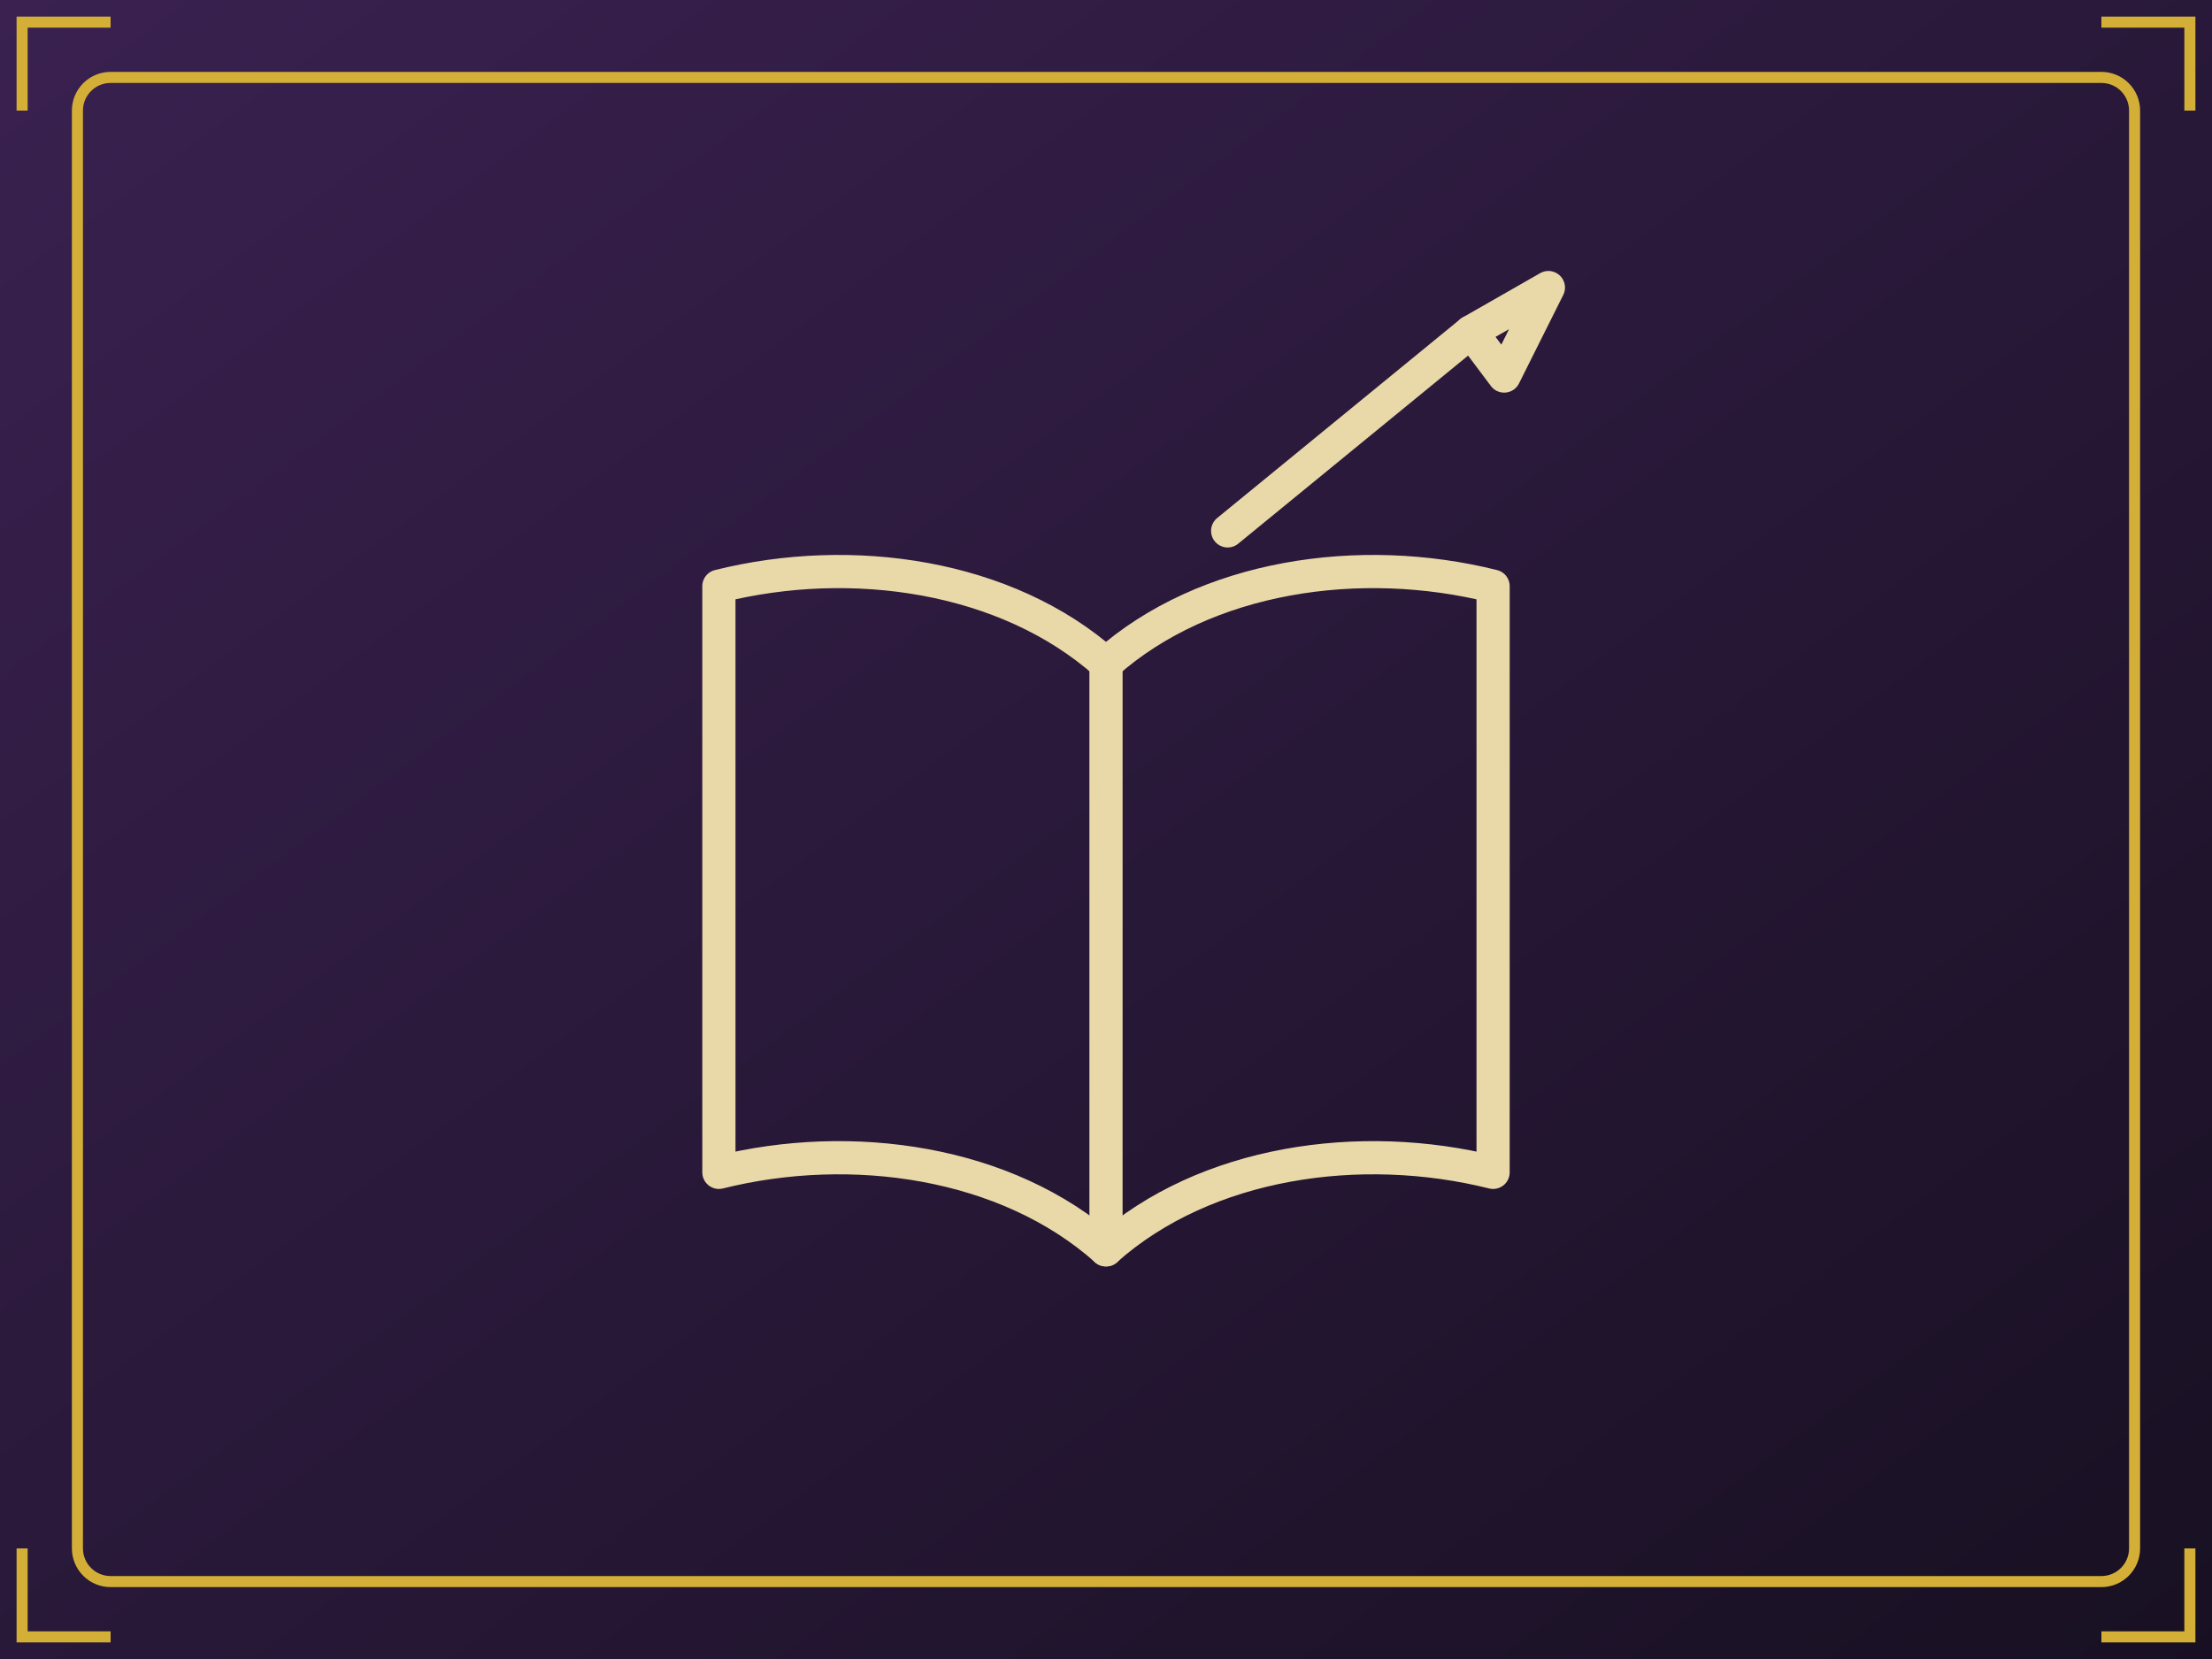
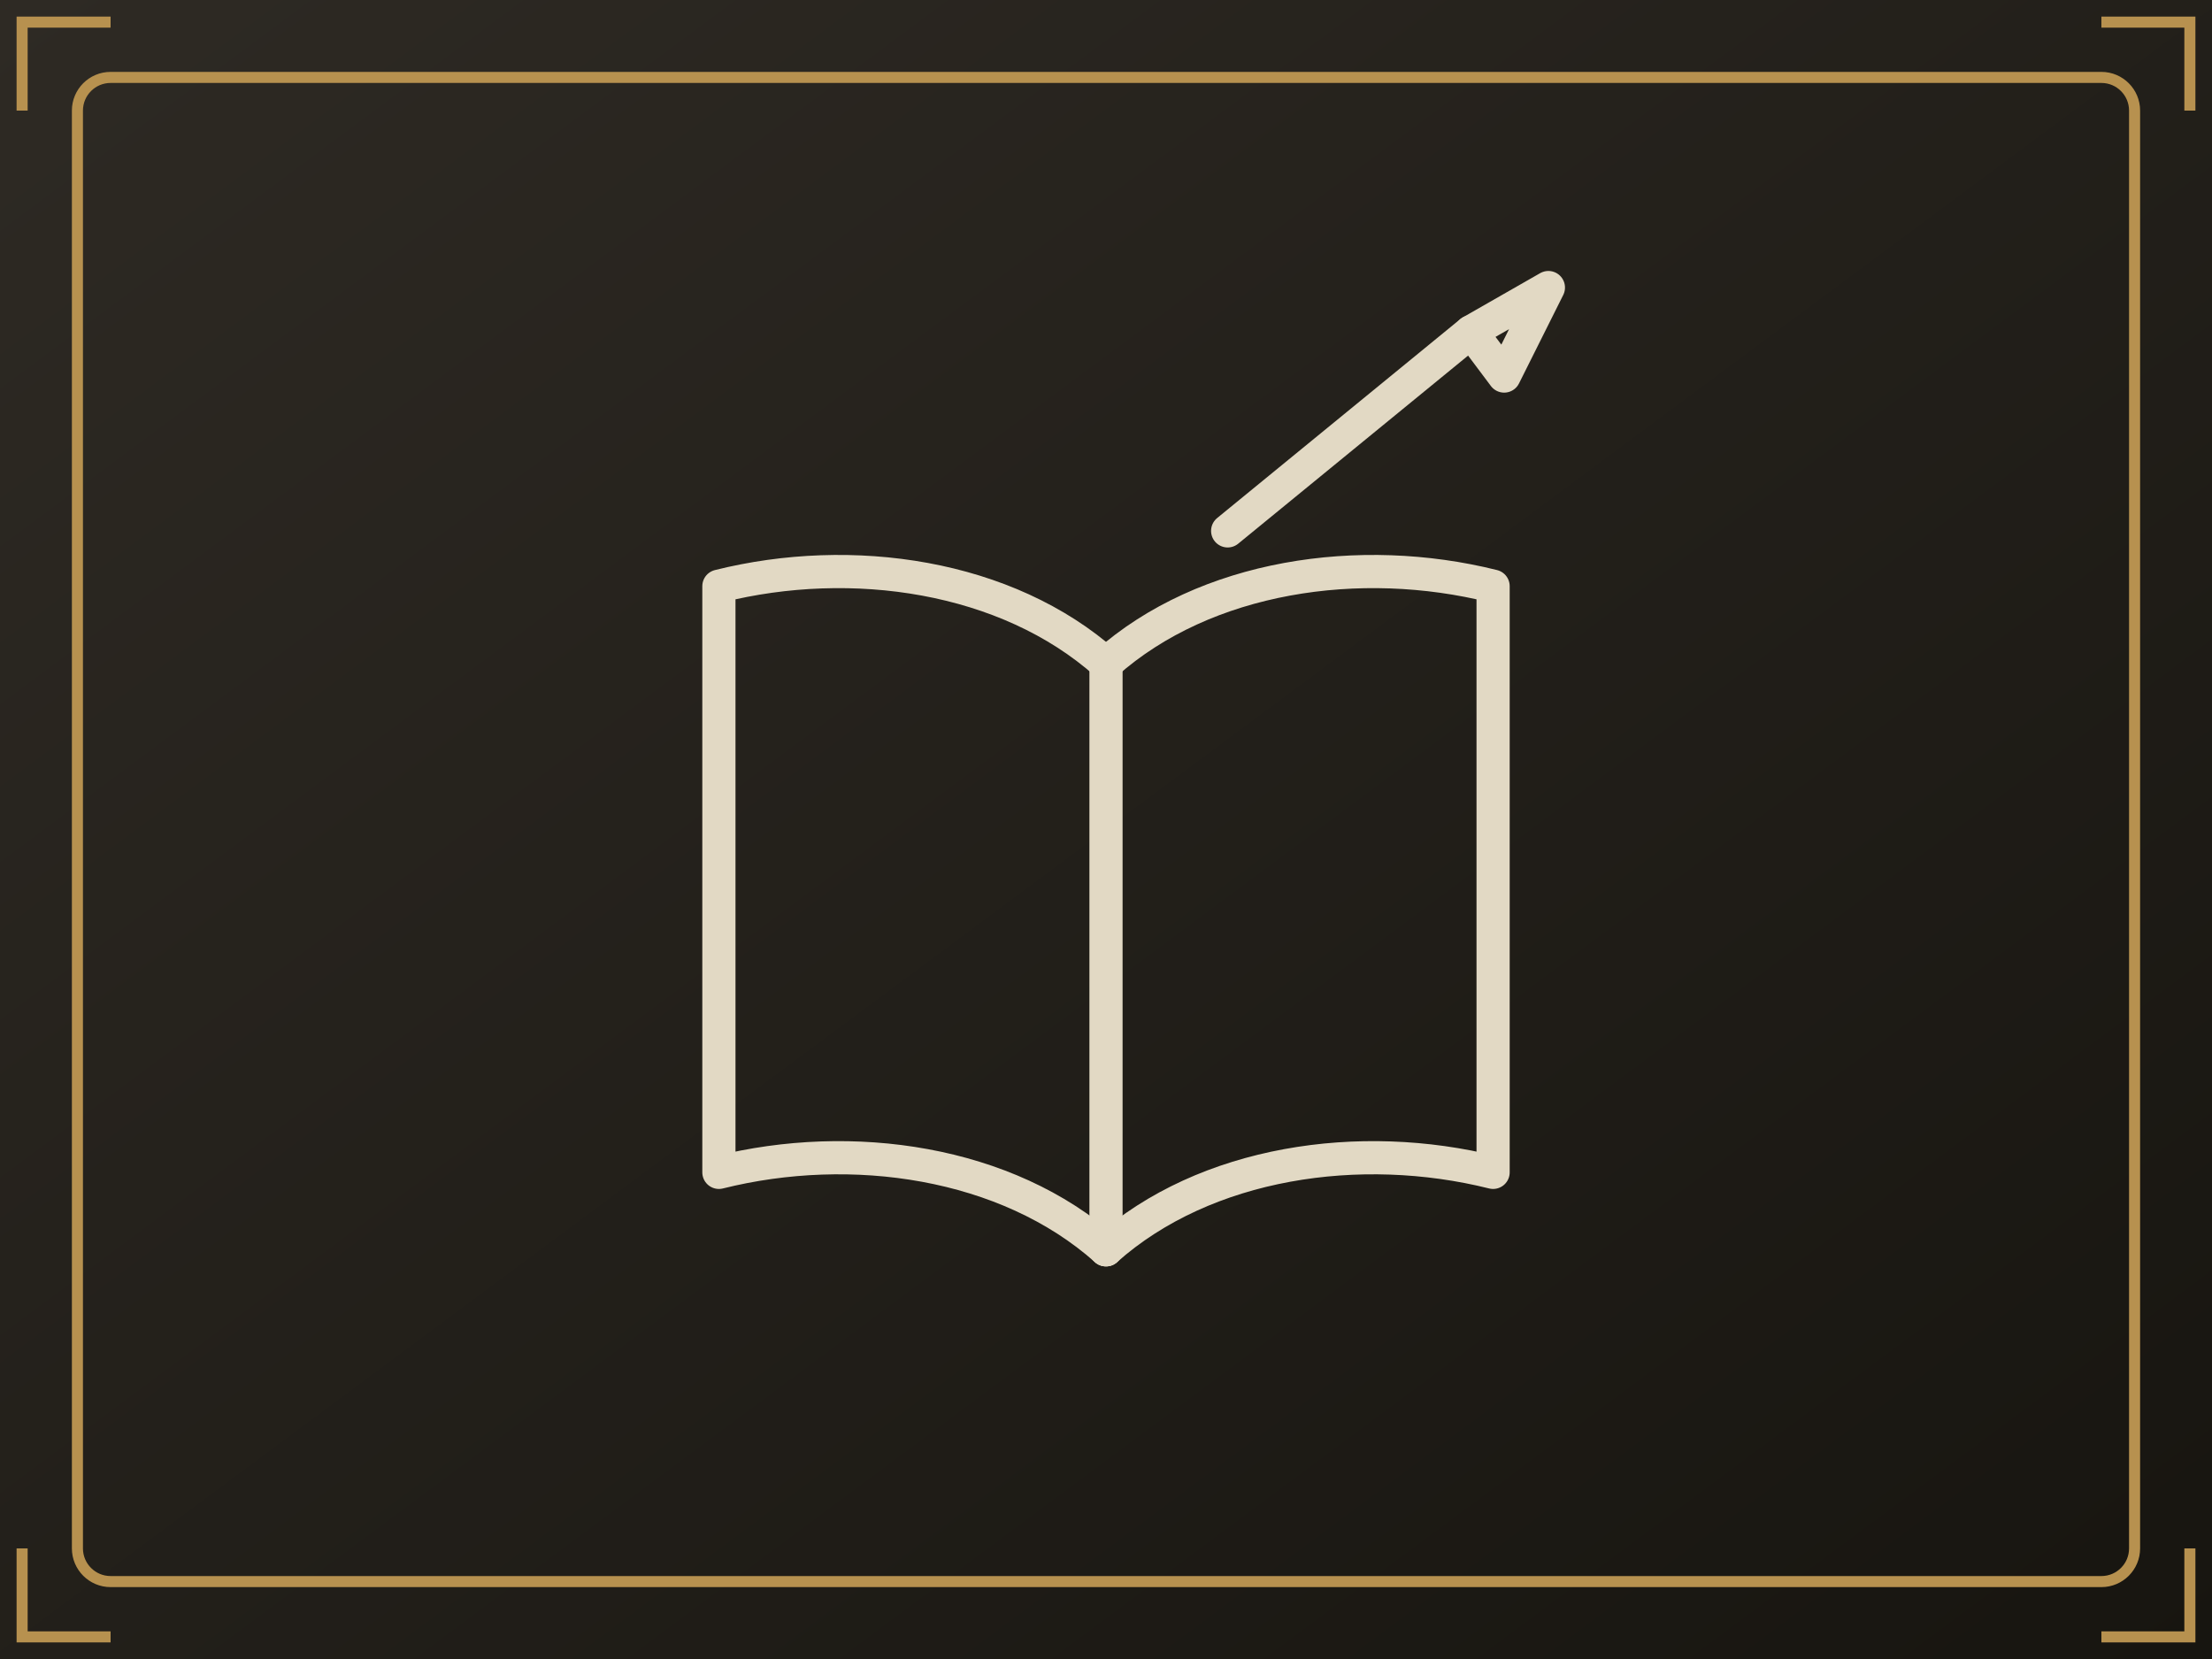
<svg xmlns="http://www.w3.org/2000/svg" viewBox="0 0 400 300">
  <defs>
    <linearGradient id="bgTema" x1="0" y1="0" x2="1" y2="1">
-       <stop offset="0%" stop-color="#3a2150" />
-       <stop offset="100%" stop-color="#181022" />
+       <stop offset="0%" stop-color="#2e2a24" />
+       <stop offset="100%" stop-color="#171510" />
    </linearGradient>
  </defs>
  <rect width="400" height="300" fill="url(#bgTema)" />
-   <rect x="14" y="14" width="372" height="272" rx="6" fill="none" stroke="#d4af37" stroke-width="2" />
-   <g stroke="#d4af37" stroke-width="2" fill="none">
+   <rect x="14" y="14" width="372" height="272" rx="6" fill="none" stroke="#b7914f" stroke-width="2" />
+   <g stroke="#b7914f" stroke-width="2" fill="none">
    <path d="M4 20 V4 H20" />
    <path d="M380 4 H396 V20" />
    <path d="M396 280 V296 H380" />
    <path d="M20 296 H4 V280" />
  </g>
-   <g fill="none" stroke="#e9d9a8" stroke-width="6" stroke-linejoin="round" stroke-linecap="round">
+   <g fill="none" stroke="#e2d9c4" stroke-width="6" stroke-linejoin="round" stroke-linecap="round">
    <path d="M200,120 C182,104 154,100 130,106 V212 C154,206 182,210 200,226" />
    <path d="M200,120 C218,104 246,100 270,106 V212 C246,206 218,210 200,226" />
    <line x1="200" y1="120" x2="200" y2="226" />
    <line x1="222" y1="96" x2="266" y2="60" />
    <path d="M266,60 L280,52 L272,68 Z" />
  </g>
</svg>
